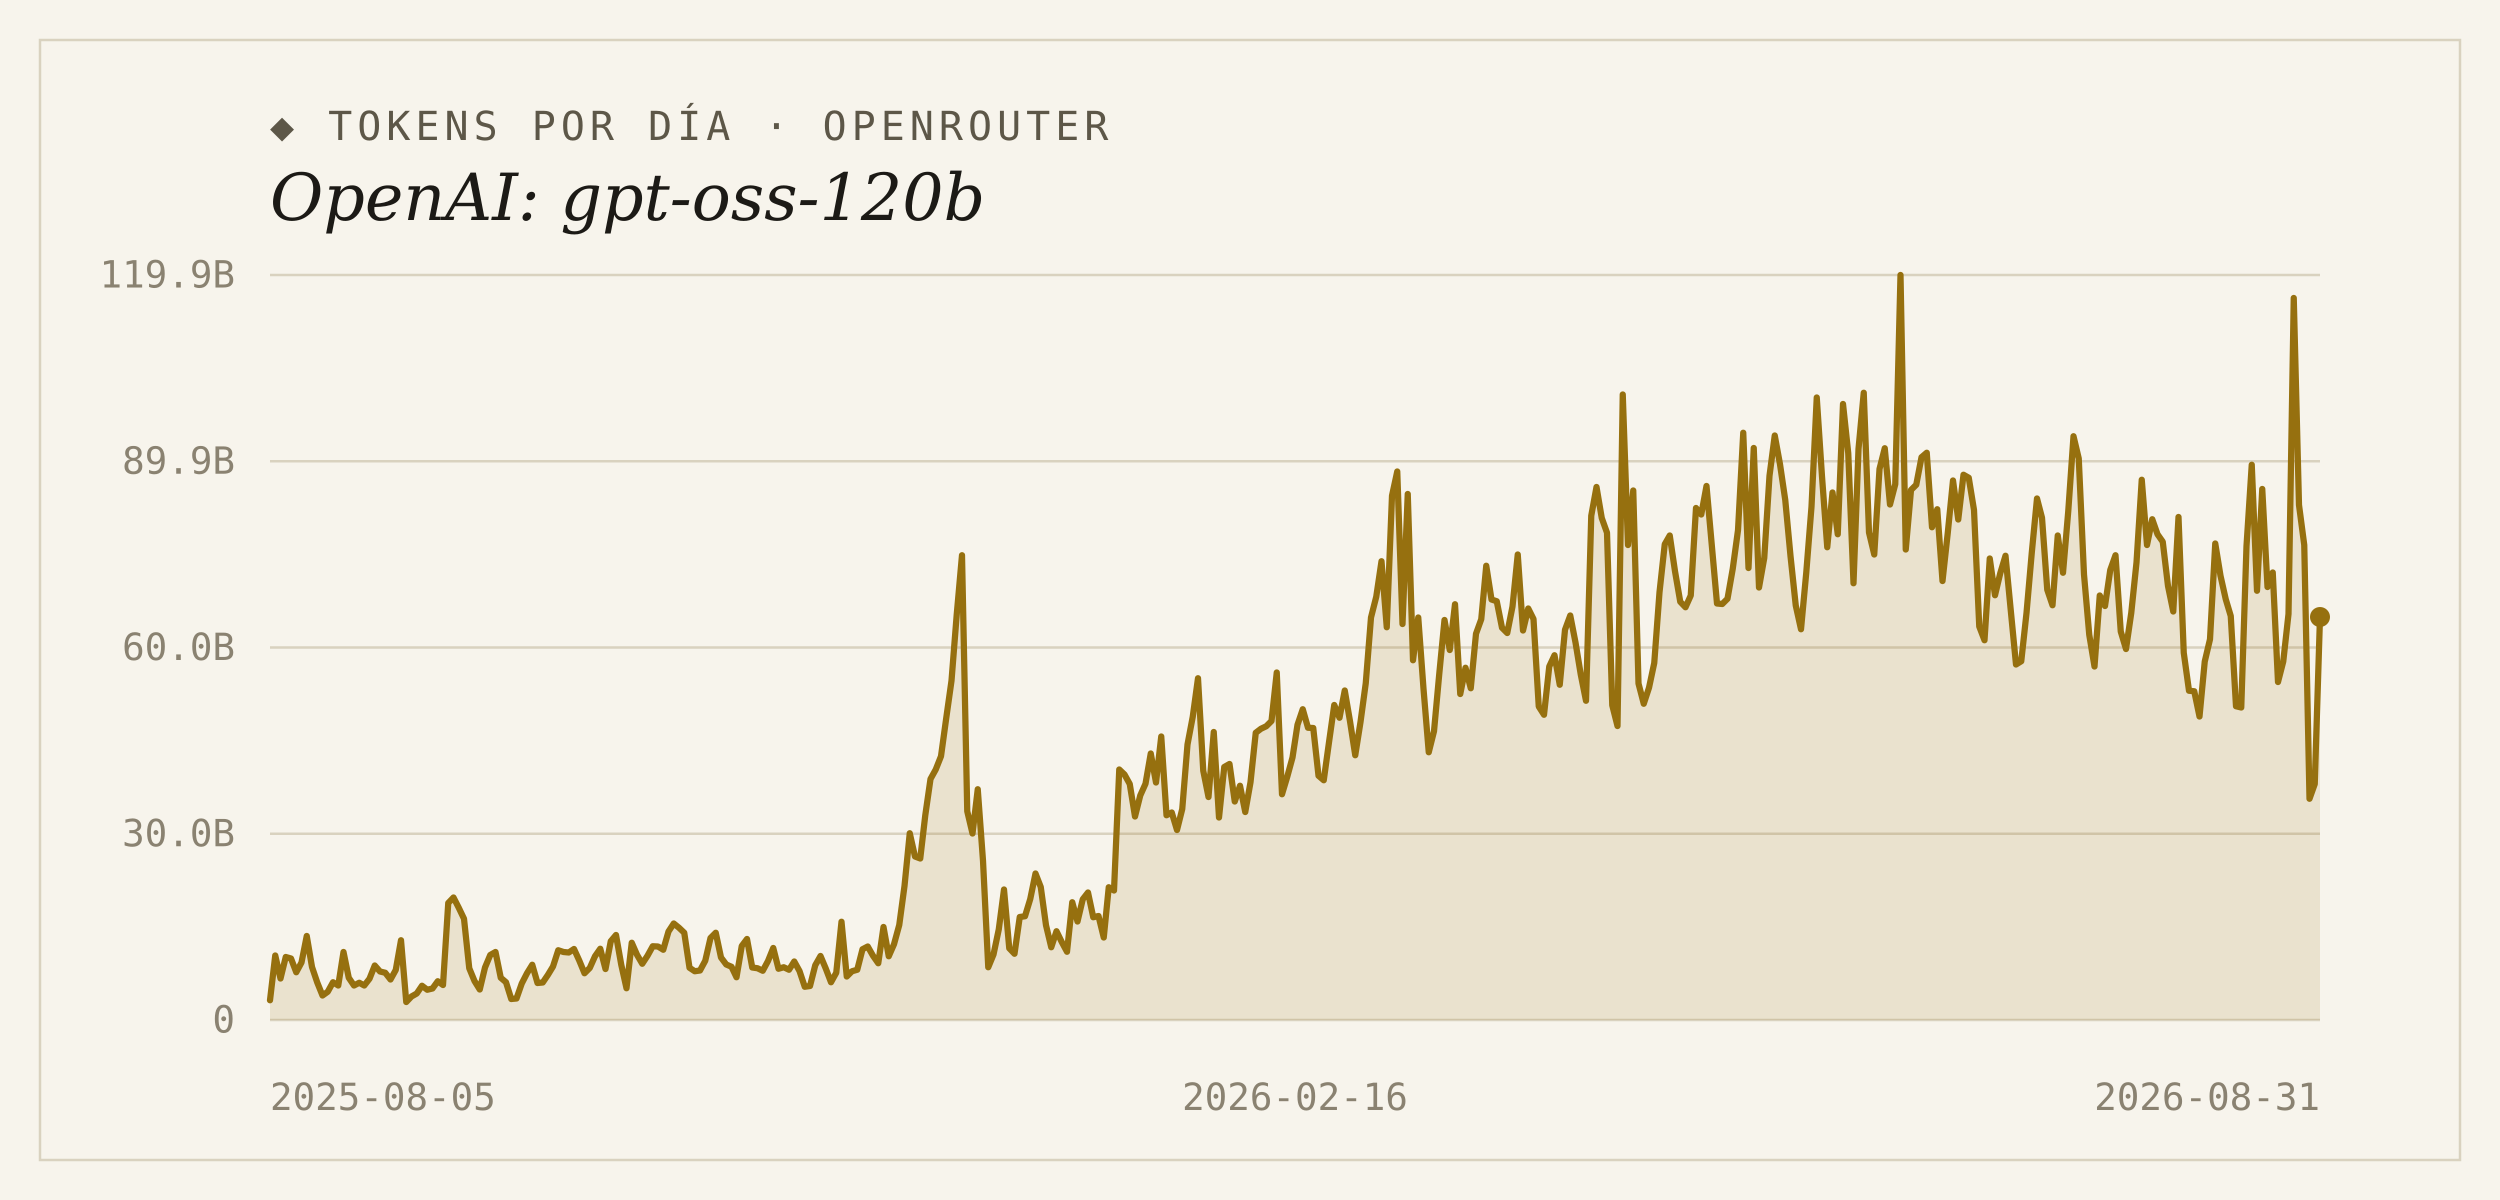
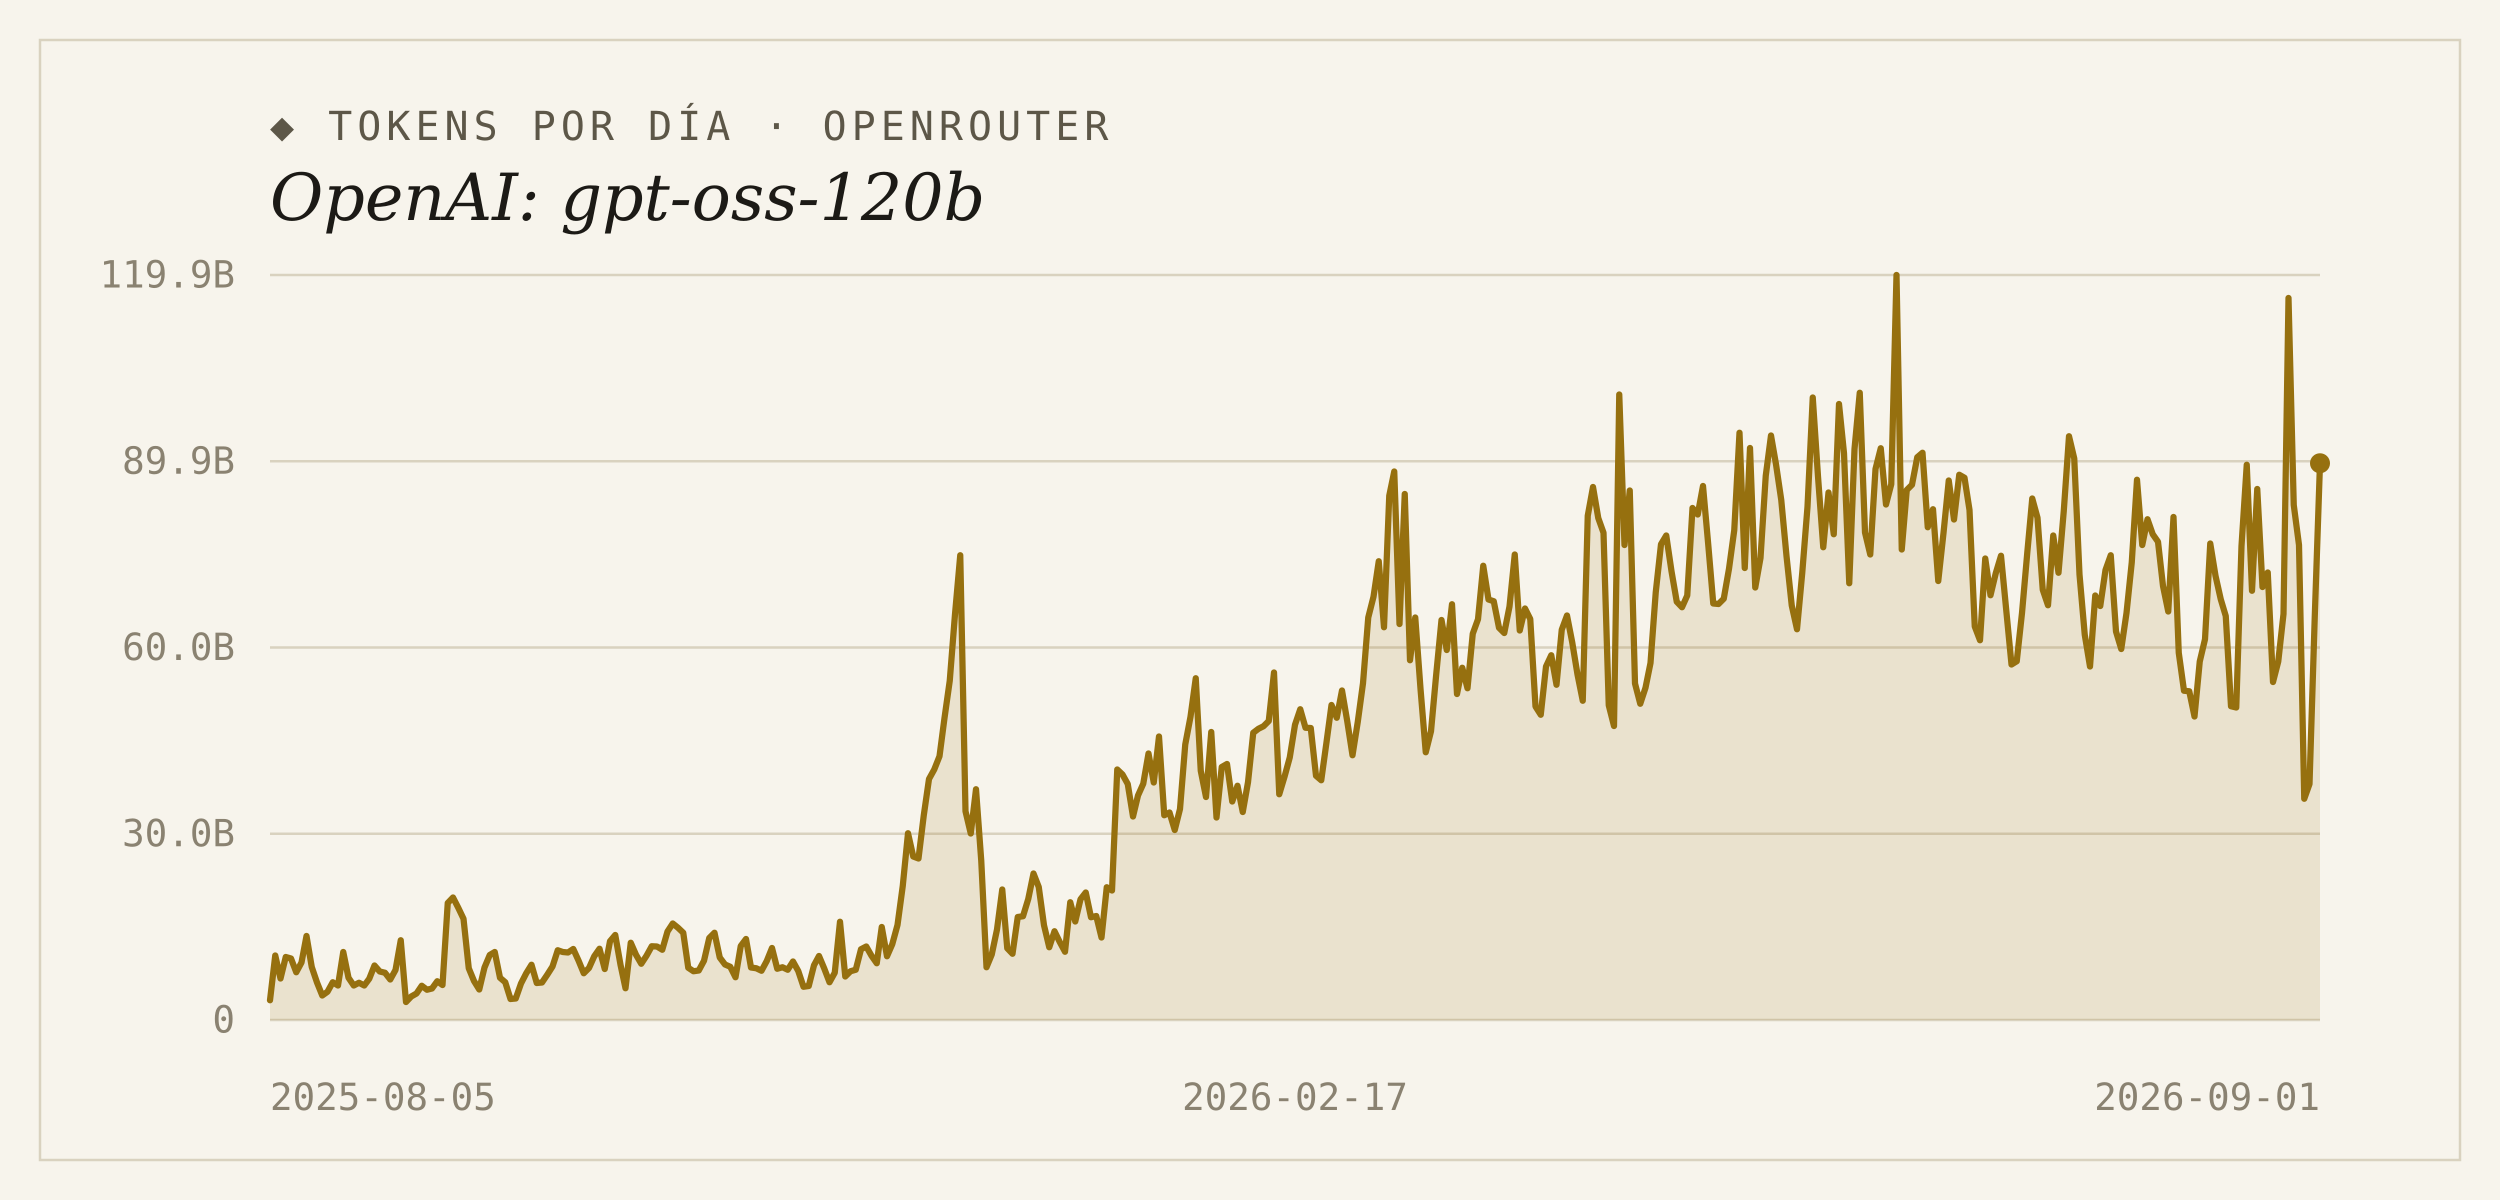
<svg xmlns="http://www.w3.org/2000/svg" width="1000" height="480" viewBox="0 0 1000 480">
  <rect width="1000" height="480" fill="#f7f4ec" />
  <rect x="16" y="16" width="968" height="448" fill="none" stroke="#d9d2bf" stroke-width="1" />
  <text x="108" y="56" font-family="'DejaVu Sans Mono', Consolas, monospace" font-size="16" letter-spacing="2" fill="#5d5748">◆ TOKENS POR DÍA · OPENROUTER</text>
  <text x="108" y="88" font-family="Georgia, 'DejaVu Serif', serif" font-size="26" font-style="italic" fill="#1c1a16">OpenAI: gpt-oss-120b</text>
  <line x1="108" y1="408.0" x2="928" y2="408.0" stroke="#d9d2bf" stroke-width="1" />
  <text x="94" y="413" text-anchor="end" font-family="'DejaVu Sans Mono', Consolas, monospace" font-size="15" fill="#8a8271">0</text>
  <line x1="108" y1="333.5" x2="928" y2="333.5" stroke="#d9d2bf" stroke-width="1" />
  <text x="94" y="338.5" text-anchor="end" font-family="'DejaVu Sans Mono', Consolas, monospace" font-size="15" fill="#8a8271">30.0B</text>
  <line x1="108" y1="259.0" x2="928" y2="259.0" stroke="#d9d2bf" stroke-width="1" />
  <text x="94" y="264" text-anchor="end" font-family="'DejaVu Sans Mono', Consolas, monospace" font-size="15" fill="#8a8271">60.0B</text>
  <line x1="108" y1="184.5" x2="928" y2="184.5" stroke="#d9d2bf" stroke-width="1" />
  <text x="94" y="189.5" text-anchor="end" font-family="'DejaVu Sans Mono', Consolas, monospace" font-size="15" fill="#8a8271">89.9B</text>
  <line x1="108" y1="110.0" x2="928" y2="110.0" stroke="#d9d2bf" stroke-width="1" />
  <text x="94" y="115" text-anchor="end" font-family="'DejaVu Sans Mono', Consolas, monospace" font-size="15" fill="#8a8271">119.9B</text>
-   <path d="M 108,408.0 L 108.0,400.1 L 110.1,382.2 L 112.2,391.4 L 114.3,382.8 L 116.4,383.4 L 118.5,388.9 L 120.6,385.0 L 122.7,374.4 L 124.8,386.8 L 126.9,393.0 L 129.0,398.2 L 131.1,396.7 L 133.2,392.9 L 135.3,394.2 L 137.4,380.8 L 139.5,391.1 L 141.6,394.2 L 143.7,393.1 L 145.7,394.2 L 147.8,391.5 L 149.9,386.2 L 152.0,388.6 L 154.1,389.1 L 156.2,391.8 L 158.3,388.0 L 160.4,376.1 L 162.5,400.8 L 164.6,398.6 L 166.7,397.4 L 168.8,394.3 L 170.9,395.9 L 173.0,395.4 L 175.1,392.5 L 177.2,394.0 L 179.3,361.2 L 181.4,359.0 L 183.5,363.1 L 185.6,367.5 L 187.7,387.3 L 189.8,392.4 L 191.9,395.8 L 194.0,387.0 L 196.1,382.0 L 198.2,380.8 L 200.3,391.1 L 202.4,392.9 L 204.5,399.6 L 206.6,399.4 L 208.7,393.4 L 210.8,389.3 L 212.9,385.9 L 215.0,393.2 L 217.1,393.0 L 219.2,389.9 L 221.2,386.6 L 223.3,380.1 L 225.4,380.8 L 227.5,381.0 L 229.6,379.6 L 231.7,384.2 L 233.8,389.3 L 235.9,387.2 L 238.0,382.5 L 240.1,379.5 L 242.2,387.6 L 244.3,376.5 L 246.4,374.0 L 248.5,385.9 L 250.6,395.3 L 252.7,377.1 L 254.8,381.9 L 256.9,385.5 L 259.0,382.3 L 261.1,378.5 L 263.2,378.6 L 265.3,379.9 L 267.4,372.6 L 269.5,369.4 L 271.6,371.1 L 273.7,373.1 L 275.8,387.1 L 277.9,388.5 L 280.0,388.2 L 282.1,384.3 L 284.2,375.2 L 286.3,373.1 L 288.4,383.0 L 290.5,385.8 L 292.6,386.7 L 294.6,390.9 L 296.7,378.4 L 298.8,375.6 L 300.9,387.0 L 303.0,387.3 L 305.1,388.3 L 307.2,384.4 L 309.3,379.2 L 311.4,387.5 L 313.5,386.9 L 315.6,387.9 L 317.7,384.6 L 319.8,388.4 L 321.9,394.7 L 324.0,394.4 L 326.1,386.1 L 328.2,382.4 L 330.3,387.4 L 332.4,392.9 L 334.5,389.1 L 336.6,368.7 L 338.7,390.6 L 340.8,388.5 L 342.9,387.9 L 345.0,379.7 L 347.1,378.6 L 349.2,382.3 L 351.3,385.3 L 353.4,370.8 L 355.5,382.5 L 357.6,377.7 L 359.7,370.0 L 361.8,354.4 L 363.9,333.3 L 366.0,342.6 L 368.1,343.4 L 370.1,326.2 L 372.2,311.6 L 374.3,307.8 L 376.4,302.5 L 378.5,287.2 L 380.6,272.3 L 382.7,245.7 L 384.8,222.1 L 386.9,324.5 L 389.0,333.4 L 391.1,315.7 L 393.2,344.3 L 395.3,386.9 L 397.4,381.8 L 399.5,371.8 L 401.6,355.8 L 403.7,379.3 L 405.8,381.5 L 407.9,366.8 L 410.0,366.5 L 412.1,359.6 L 414.2,349.4 L 416.3,354.8 L 418.4,370.1 L 420.5,378.9 L 422.6,372.5 L 424.7,376.8 L 426.8,380.7 L 428.9,360.9 L 431.0,368.6 L 433.1,359.7 L 435.2,357.0 L 437.3,366.9 L 439.4,366.4 L 441.5,375.0 L 443.5,354.9 L 445.6,356.2 L 447.7,307.8 L 449.8,309.8 L 451.9,313.6 L 454.0,326.6 L 456.1,318.2 L 458.2,313.5 L 460.3,301.4 L 462.4,313.0 L 464.5,294.6 L 466.6,326.1 L 468.7,325.0 L 470.8,332.0 L 472.9,323.6 L 475.0,297.8 L 477.1,286.7 L 479.2,271.3 L 481.3,308.3 L 483.4,318.8 L 485.5,292.8 L 487.6,327.0 L 489.7,306.8 L 491.8,305.6 L 493.9,320.6 L 496.0,314.3 L 498.1,324.8 L 500.2,312.9 L 502.3,293.1 L 504.4,291.5 L 506.5,290.5 L 508.6,288.4 L 510.7,269.0 L 512.8,317.7 L 514.9,310.7 L 517.0,303.0 L 519.0,289.9 L 521.1,283.7 L 523.2,291.1 L 525.3,291.2 L 527.4,310.3 L 529.5,312.1 L 531.6,296.9 L 533.7,282.0 L 535.8,287.1 L 537.9,276.2 L 540.0,288.5 L 542.1,302.1 L 544.2,288.8 L 546.3,273.3 L 548.4,247.0 L 550.5,238.7 L 552.6,224.5 L 554.7,250.9 L 556.8,198.3 L 558.9,188.6 L 561.0,249.6 L 563.1,197.6 L 565.2,264.1 L 567.3,247.0 L 569.4,275.5 L 571.5,300.9 L 573.6,292.5 L 575.7,269.6 L 577.8,248.0 L 579.9,260.0 L 582.0,241.7 L 584.1,277.6 L 586.2,267.1 L 588.3,275.3 L 590.4,253.5 L 592.5,247.7 L 594.5,226.3 L 596.6,239.8 L 598.7,240.5 L 600.8,251.1 L 602.9,253.2 L 605.0,242.6 L 607.1,221.8 L 609.2,252.2 L 611.3,243.4 L 613.4,247.6 L 615.5,282.6 L 617.6,285.9 L 619.7,266.6 L 621.8,262.1 L 623.9,273.9 L 626.0,251.9 L 628.1,246.2 L 630.2,257.0 L 632.3,269.8 L 634.4,280.3 L 636.5,206.3 L 638.6,194.8 L 640.7,207.2 L 642.8,213.1 L 644.9,282.1 L 647.0,290.4 L 649.1,157.8 L 651.2,218.0 L 653.3,196.2 L 655.4,273.4 L 657.5,281.5 L 659.6,275.1 L 661.7,265.2 L 663.8,236.9 L 665.9,217.7 L 667.9,214.2 L 670.0,228.5 L 672.1,240.7 L 674.2,242.9 L 676.3,238.2 L 678.4,203.2 L 680.5,205.8 L 682.6,194.4 L 684.7,217.9 L 686.8,241.4 L 688.9,241.6 L 691.0,239.5 L 693.1,227.5 L 695.2,212.1 L 697.3,173.1 L 699.4,227.2 L 701.5,179.2 L 703.6,235.0 L 705.7,223.2 L 707.8,190.3 L 709.9,174.2 L 712.0,185.7 L 714.1,200.0 L 716.2,222.4 L 718.3,242.2 L 720.4,251.7 L 722.5,229.1 L 724.6,202.7 L 726.7,159.0 L 728.8,190.6 L 730.9,218.9 L 733.0,197.0 L 735.1,213.7 L 737.2,161.6 L 739.3,181.3 L 741.4,233.3 L 743.4,179.6 L 745.5,157.1 L 747.6,213.0 L 749.7,221.8 L 751.8,187.6 L 753.9,179.3 L 756.0,201.8 L 758.1,193.7 L 760.2,110.0 L 762.3,219.8 L 764.4,196.0 L 766.5,193.9 L 768.6,182.9 L 770.7,181.1 L 772.8,210.9 L 774.9,203.7 L 777.0,232.4 L 779.1,213.2 L 781.2,192.2 L 783.3,207.8 L 785.4,189.9 L 787.5,191.1 L 789.6,204.0 L 791.7,250.6 L 793.8,256.1 L 795.9,223.4 L 798.0,238.1 L 800.1,229.3 L 802.2,222.3 L 804.3,244.1 L 806.4,265.8 L 808.5,264.5 L 810.6,245.2 L 812.7,221.2 L 814.8,199.4 L 816.8,207.1 L 818.9,235.9 L 821.0,242.1 L 823.1,214.2 L 825.2,229.1 L 827.3,204.5 L 829.4,174.5 L 831.5,183.4 L 833.6,229.8 L 835.7,253.9 L 837.8,266.6 L 839.9,238.2 L 842.0,242.4 L 844.1,228.0 L 846.2,222.1 L 848.3,252.6 L 850.4,259.6 L 852.5,245.2 L 854.6,225.0 L 856.7,191.9 L 858.8,218.0 L 860.9,207.7 L 863.0,213.7 L 865.1,216.7 L 867.2,234.4 L 869.3,244.6 L 871.4,206.8 L 873.5,261.1 L 875.6,276.3 L 877.7,276.5 L 879.8,286.6 L 881.9,264.6 L 884.0,255.7 L 886.1,217.4 L 888.2,230.3 L 890.3,239.7 L 892.3,246.4 L 894.4,282.5 L 896.5,283.0 L 898.6,218.4 L 900.7,185.9 L 902.8,236.3 L 904.9,195.6 L 907.0,234.8 L 909.1,229.0 L 911.2,272.8 L 913.3,264.6 L 915.4,245.6 L 917.5,119.2 L 919.6,202.0 L 921.7,218.0 L 923.8,319.5 L 925.9,313.6 L 928.0,246.8 L 928.0,408.0 Z" fill="#96700f" fill-opacity="0.14" />
-   <polyline points="108.0,400.1 110.1,382.2 112.2,391.4 114.3,382.8 116.4,383.4 118.5,388.9 120.6,385.0 122.7,374.4 124.8,386.8 126.9,393.0 129.0,398.2 131.1,396.7 133.2,392.9 135.3,394.2 137.4,380.8 139.5,391.1 141.6,394.2 143.7,393.1 145.7,394.2 147.8,391.5 149.9,386.2 152.0,388.6 154.1,389.1 156.2,391.8 158.3,388.0 160.4,376.1 162.5,400.8 164.6,398.6 166.7,397.4 168.8,394.3 170.9,395.9 173.0,395.4 175.1,392.5 177.2,394.0 179.3,361.2 181.4,359.0 183.5,363.1 185.6,367.5 187.7,387.3 189.8,392.4 191.9,395.8 194.0,387.0 196.1,382.0 198.2,380.8 200.3,391.1 202.4,392.9 204.5,399.6 206.6,399.4 208.7,393.4 210.8,389.3 212.9,385.9 215.0,393.2 217.1,393.0 219.2,389.9 221.2,386.6 223.3,380.1 225.4,380.8 227.5,381.0 229.6,379.6 231.7,384.2 233.8,389.3 235.9,387.2 238.0,382.5 240.1,379.5 242.2,387.6 244.3,376.5 246.4,374.0 248.5,385.9 250.6,395.3 252.7,377.1 254.8,381.9 256.9,385.5 259.0,382.3 261.1,378.5 263.2,378.6 265.3,379.9 267.4,372.6 269.5,369.4 271.6,371.1 273.7,373.1 275.8,387.1 277.9,388.5 280.0,388.2 282.1,384.3 284.2,375.2 286.3,373.1 288.4,383.0 290.5,385.8 292.6,386.7 294.6,390.9 296.7,378.4 298.8,375.6 300.9,387.0 303.0,387.3 305.1,388.3 307.2,384.4 309.3,379.2 311.4,387.5 313.5,386.9 315.6,387.9 317.7,384.6 319.8,388.4 321.9,394.7 324.0,394.4 326.1,386.1 328.2,382.4 330.3,387.4 332.4,392.9 334.5,389.1 336.6,368.7 338.7,390.6 340.8,388.5 342.9,387.9 345.0,379.7 347.1,378.6 349.2,382.3 351.3,385.3 353.4,370.8 355.5,382.5 357.6,377.7 359.7,370.0 361.8,354.4 363.9,333.3 366.0,342.6 368.1,343.4 370.1,326.2 372.2,311.6 374.3,307.8 376.4,302.5 378.5,287.2 380.6,272.3 382.7,245.7 384.8,222.1 386.9,324.5 389.0,333.4 391.1,315.7 393.2,344.3 395.3,386.9 397.4,381.8 399.5,371.8 401.6,355.8 403.7,379.3 405.8,381.5 407.9,366.8 410.0,366.5 412.1,359.6 414.2,349.4 416.3,354.8 418.4,370.1 420.5,378.9 422.6,372.5 424.7,376.8 426.8,380.7 428.9,360.9 431.0,368.6 433.1,359.7 435.2,357.0 437.3,366.9 439.4,366.4 441.5,375.0 443.5,354.9 445.6,356.2 447.7,307.8 449.8,309.8 451.9,313.6 454.0,326.6 456.1,318.2 458.2,313.5 460.3,301.4 462.4,313.0 464.5,294.6 466.6,326.1 468.7,325.0 470.8,332.0 472.9,323.6 475.0,297.8 477.1,286.7 479.2,271.3 481.3,308.3 483.4,318.8 485.5,292.8 487.6,327.0 489.7,306.8 491.8,305.6 493.9,320.6 496.0,314.3 498.1,324.8 500.2,312.9 502.3,293.1 504.4,291.5 506.5,290.5 508.6,288.4 510.7,269.0 512.8,317.7 514.9,310.7 517.0,303.0 519.0,289.9 521.1,283.7 523.2,291.1 525.3,291.2 527.4,310.3 529.5,312.1 531.6,296.9 533.7,282.0 535.8,287.1 537.9,276.2 540.0,288.5 542.1,302.1 544.2,288.8 546.3,273.3 548.4,247.0 550.5,238.7 552.6,224.5 554.7,250.9 556.8,198.3 558.9,188.6 561.0,249.6 563.1,197.6 565.2,264.1 567.3,247.0 569.4,275.5 571.5,300.9 573.6,292.5 575.7,269.6 577.8,248.0 579.9,260.0 582.0,241.7 584.1,277.6 586.2,267.1 588.3,275.3 590.4,253.5 592.5,247.7 594.5,226.3 596.6,239.8 598.7,240.5 600.8,251.1 602.9,253.2 605.0,242.6 607.1,221.8 609.2,252.2 611.3,243.4 613.4,247.6 615.5,282.6 617.6,285.9 619.7,266.6 621.8,262.1 623.9,273.9 626.0,251.9 628.1,246.2 630.2,257.0 632.3,269.8 634.4,280.3 636.5,206.3 638.6,194.8 640.7,207.2 642.8,213.1 644.9,282.1 647.0,290.4 649.1,157.8 651.2,218.0 653.3,196.2 655.4,273.4 657.5,281.5 659.6,275.1 661.7,265.2 663.8,236.9 665.9,217.7 667.9,214.2 670.0,228.5 672.1,240.7 674.2,242.9 676.3,238.2 678.4,203.2 680.5,205.8 682.6,194.4 684.7,217.9 686.8,241.4 688.9,241.6 691.0,239.5 693.1,227.5 695.2,212.1 697.3,173.1 699.4,227.2 701.5,179.2 703.6,235.0 705.7,223.2 707.8,190.3 709.9,174.2 712.0,185.7 714.1,200.0 716.2,222.4 718.3,242.2 720.4,251.7 722.5,229.1 724.6,202.7 726.7,159.0 728.8,190.6 730.9,218.9 733.0,197.0 735.1,213.7 737.2,161.6 739.3,181.3 741.4,233.3 743.4,179.6 745.5,157.1 747.6,213.0 749.7,221.8 751.8,187.6 753.9,179.3 756.0,201.8 758.1,193.7 760.2,110.0 762.3,219.8 764.4,196.0 766.5,193.9 768.6,182.9 770.7,181.1 772.8,210.9 774.9,203.7 777.0,232.4 779.1,213.2 781.2,192.2 783.3,207.8 785.4,189.9 787.5,191.1 789.6,204.0 791.7,250.6 793.8,256.1 795.9,223.4 798.0,238.1 800.1,229.3 802.2,222.3 804.3,244.1 806.4,265.8 808.5,264.5 810.6,245.2 812.7,221.2 814.8,199.4 816.8,207.1 818.9,235.9 821.0,242.1 823.1,214.2 825.2,229.1 827.3,204.5 829.4,174.5 831.5,183.4 833.6,229.8 835.7,253.9 837.8,266.6 839.9,238.2 842.0,242.4 844.1,228.0 846.2,222.1 848.3,252.6 850.4,259.6 852.5,245.2 854.6,225.0 856.7,191.9 858.8,218.0 860.9,207.7 863.0,213.7 865.1,216.7 867.2,234.4 869.3,244.6 871.4,206.8 873.5,261.1 875.6,276.3 877.7,276.5 879.8,286.6 881.9,264.6 884.0,255.7 886.1,217.4 888.2,230.3 890.3,239.7 892.3,246.4 894.4,282.5 896.5,283.0 898.6,218.4 900.7,185.9 902.8,236.3 904.9,195.6 907.0,234.8 909.1,229.0 911.2,272.8 913.3,264.6 915.4,245.6 917.5,119.2 919.6,202.0 921.7,218.0 923.8,319.5 925.9,313.6 928.0,246.8" fill="none" stroke="#96700f" stroke-width="2.5" stroke-linejoin="round" stroke-linecap="round" />
-   <circle cx="928.0" cy="246.8" r="4" fill="#96700f" />
+   <path d="M 108,408.0 L 108.0,400.1 L 110.1,382.2 L 112.2,391.4 L 114.3,382.8 L 116.4,383.4 L 118.5,388.9 L 120.6,385.0 L 122.6,374.4 L 124.7,386.8 L 126.8,393.0 L 128.9,398.2 L 131.0,396.7 L 133.1,392.9 L 135.2,394.2 L 137.3,380.8 L 139.4,391.1 L 141.5,394.2 L 143.6,393.1 L 145.7,394.2 L 147.7,391.5 L 149.8,386.2 L 151.9,388.6 L 154.0,389.1 L 156.1,391.8 L 158.2,388.0 L 160.3,376.1 L 162.4,400.8 L 164.5,398.6 L 166.6,397.4 L 168.7,394.3 L 170.8,395.9 L 172.8,395.4 L 174.9,392.5 L 177.0,394.0 L 179.1,361.2 L 181.2,359.0 L 183.3,363.1 L 185.4,367.5 L 187.5,387.3 L 189.6,392.4 L 191.7,395.8 L 193.8,387.0 L 195.9,382.0 L 197.9,380.8 L 200.0,391.1 L 202.1,392.9 L 204.2,399.6 L 206.3,399.4 L 208.4,393.4 L 210.5,389.3 L 212.6,385.9 L 214.7,393.2 L 216.8,393.0 L 218.9,389.9 L 221.0,386.6 L 223.1,380.1 L 225.1,380.8 L 227.2,381.0 L 229.3,379.6 L 231.4,384.2 L 233.5,389.3 L 235.6,387.2 L 237.7,382.5 L 239.8,379.5 L 241.9,387.6 L 244.0,376.5 L 246.1,374.0 L 248.2,385.9 L 250.2,395.3 L 252.3,377.1 L 254.4,381.9 L 256.5,385.5 L 258.6,382.3 L 260.7,378.5 L 262.8,378.6 L 264.9,379.9 L 267.0,372.6 L 269.1,369.4 L 271.2,371.1 L 273.3,373.1 L 275.3,387.1 L 277.4,388.5 L 279.5,388.2 L 281.6,384.3 L 283.7,375.2 L 285.8,373.1 L 287.9,383.0 L 290.0,385.8 L 292.1,386.7 L 294.2,390.9 L 296.3,378.4 L 298.4,375.6 L 300.4,387.0 L 302.5,387.3 L 304.6,388.3 L 306.7,384.4 L 308.8,379.2 L 310.9,387.5 L 313.0,386.9 L 315.1,387.9 L 317.2,384.6 L 319.3,388.4 L 321.4,394.7 L 323.5,394.4 L 325.6,386.1 L 327.6,382.4 L 329.7,387.4 L 331.8,392.9 L 333.9,389.1 L 336.0,368.7 L 338.1,390.6 L 340.2,388.5 L 342.3,387.9 L 344.4,379.7 L 346.5,378.6 L 348.6,382.3 L 350.7,385.3 L 352.7,370.8 L 354.8,382.5 L 356.9,377.7 L 359.0,370.0 L 361.1,354.4 L 363.2,333.3 L 365.3,342.6 L 367.4,343.4 L 369.5,326.2 L 371.6,311.6 L 373.7,307.8 L 375.8,302.5 L 377.8,287.2 L 379.9,272.3 L 382.0,245.7 L 384.1,222.1 L 386.2,324.5 L 388.3,333.4 L 390.4,315.7 L 392.5,344.3 L 394.6,386.9 L 396.7,381.8 L 398.8,371.8 L 400.9,355.8 L 402.9,379.3 L 405.0,381.5 L 407.1,366.8 L 409.2,366.5 L 411.3,359.6 L 413.4,349.4 L 415.5,354.8 L 417.6,370.1 L 419.7,378.9 L 421.8,372.5 L 423.9,376.8 L 426.0,380.7 L 428.1,360.9 L 430.1,368.6 L 432.2,359.7 L 434.3,357.0 L 436.4,366.9 L 438.5,366.4 L 440.6,375.0 L 442.7,354.9 L 444.8,356.2 L 446.9,307.8 L 449.0,309.8 L 451.1,313.6 L 453.2,326.6 L 455.2,318.2 L 457.3,313.5 L 459.4,301.4 L 461.5,313.0 L 463.6,294.6 L 465.7,326.1 L 467.8,325.0 L 469.9,332.0 L 472.0,323.6 L 474.1,297.8 L 476.2,286.7 L 478.3,271.3 L 480.3,308.3 L 482.4,318.8 L 484.5,292.8 L 486.6,327.0 L 488.7,306.8 L 490.8,305.6 L 492.9,320.6 L 495.0,314.3 L 497.1,324.8 L 499.2,312.9 L 501.3,293.1 L 503.4,291.5 L 505.4,290.5 L 507.5,288.4 L 509.6,269.0 L 511.7,317.7 L 513.8,310.7 L 515.9,303.0 L 518.0,289.9 L 520.1,283.7 L 522.2,291.1 L 524.3,291.2 L 526.4,310.3 L 528.5,312.1 L 530.6,296.9 L 532.6,282.0 L 534.7,287.1 L 536.8,276.2 L 538.9,288.5 L 541.0,302.1 L 543.1,288.8 L 545.2,273.3 L 547.3,247.0 L 549.4,238.7 L 551.5,224.5 L 553.6,250.9 L 555.7,198.3 L 557.7,188.6 L 559.8,249.6 L 561.9,197.6 L 564.0,264.1 L 566.1,247.0 L 568.2,275.5 L 570.3,300.9 L 572.4,292.5 L 574.5,269.6 L 576.6,248.0 L 578.7,260.0 L 580.8,241.7 L 582.8,277.6 L 584.9,267.1 L 587.0,275.3 L 589.1,253.5 L 591.2,247.7 L 593.3,226.3 L 595.4,239.8 L 597.5,240.5 L 599.6,251.1 L 601.7,253.2 L 603.8,242.6 L 605.9,221.8 L 607.9,252.2 L 610.0,243.4 L 612.1,247.6 L 614.2,282.6 L 616.3,285.9 L 618.4,266.6 L 620.5,262.1 L 622.6,273.9 L 624.7,251.9 L 626.8,246.2 L 628.9,257.0 L 631.0,269.8 L 633.1,280.3 L 635.1,206.3 L 637.2,194.8 L 639.3,207.2 L 641.4,213.1 L 643.5,282.1 L 645.6,290.4 L 647.7,157.8 L 649.8,218.0 L 651.9,196.2 L 654.0,273.4 L 656.1,281.5 L 658.2,275.1 L 660.2,265.2 L 662.3,236.9 L 664.4,217.7 L 666.5,214.2 L 668.6,228.5 L 670.7,240.7 L 672.8,242.9 L 674.9,238.2 L 677.0,203.2 L 679.1,205.8 L 681.2,194.4 L 683.3,217.9 L 685.3,241.4 L 687.4,241.6 L 689.5,239.5 L 691.6,227.5 L 693.7,212.1 L 695.8,173.1 L 697.9,227.2 L 700.0,179.2 L 702.1,235.0 L 704.2,223.2 L 706.3,190.3 L 708.4,174.2 L 710.4,185.7 L 712.5,200.0 L 714.6,222.4 L 716.7,242.2 L 718.8,251.7 L 720.9,229.1 L 723.0,202.7 L 725.1,159.0 L 727.2,190.6 L 729.3,218.9 L 731.4,197.0 L 733.5,213.7 L 735.6,161.6 L 737.6,181.3 L 739.7,233.3 L 741.8,179.6 L 743.9,157.1 L 746.0,213.0 L 748.1,221.8 L 750.2,187.6 L 752.3,179.3 L 754.4,201.8 L 756.5,193.7 L 758.6,110.0 L 760.7,219.8 L 762.7,196.0 L 764.8,193.9 L 766.9,182.9 L 769.0,181.1 L 771.1,210.9 L 773.2,203.7 L 775.3,232.4 L 777.4,213.2 L 779.5,192.2 L 781.6,207.8 L 783.7,189.9 L 785.8,191.1 L 787.8,204.0 L 789.9,250.6 L 792.0,256.1 L 794.1,223.4 L 796.2,238.1 L 798.3,229.3 L 800.4,222.3 L 802.5,244.1 L 804.6,265.8 L 806.7,264.5 L 808.8,245.2 L 810.9,221.2 L 812.9,199.4 L 815.0,207.1 L 817.1,235.9 L 819.2,242.1 L 821.3,214.2 L 823.4,229.1 L 825.5,204.5 L 827.6,174.5 L 829.7,183.4 L 831.8,229.8 L 833.9,253.9 L 836.0,266.6 L 838.1,238.2 L 840.1,242.4 L 842.2,228.0 L 844.3,222.1 L 846.4,252.6 L 848.5,259.6 L 850.6,245.2 L 852.7,225.0 L 854.8,191.9 L 856.9,218.0 L 859.0,207.7 L 861.1,213.7 L 863.2,216.7 L 865.2,234.4 L 867.3,244.6 L 869.4,206.8 L 871.5,261.1 L 873.6,276.3 L 875.7,276.5 L 877.8,286.6 L 879.9,264.6 L 882.0,255.7 L 884.1,217.4 L 886.2,230.3 L 888.3,239.7 L 890.3,246.4 L 892.4,282.5 L 894.5,283.0 L 896.6,218.4 L 898.7,185.9 L 900.8,236.3 L 902.9,195.6 L 905.0,234.8 L 907.1,229.0 L 909.2,272.8 L 911.3,264.6 L 913.4,245.6 L 915.4,119.2 L 917.5,202.0 L 919.6,218.0 L 921.7,319.5 L 923.8,313.6 L 925.9,246.8 L 928.0,185.3 L 928.0,408.0 Z" fill="#96700f" fill-opacity="0.14" />
+   <polyline points="108.0,400.1 110.1,382.2 112.2,391.4 114.3,382.8 116.4,383.4 118.5,388.9 120.6,385.0 122.6,374.4 124.7,386.8 126.8,393.0 128.9,398.2 131.0,396.7 133.1,392.9 135.2,394.2 137.3,380.8 139.4,391.1 141.5,394.2 143.6,393.1 145.7,394.2 147.7,391.5 149.8,386.2 151.9,388.6 154.0,389.1 156.1,391.8 158.2,388.0 160.3,376.1 162.4,400.8 164.5,398.6 166.6,397.4 168.7,394.3 170.8,395.9 172.8,395.4 174.9,392.5 177.0,394.0 179.1,361.2 181.2,359.0 183.3,363.1 185.4,367.5 187.5,387.3 189.6,392.4 191.7,395.8 193.8,387.0 195.9,382.0 197.9,380.8 200.0,391.1 202.1,392.9 204.2,399.6 206.3,399.4 208.4,393.4 210.5,389.3 212.6,385.9 214.7,393.2 216.8,393.0 218.9,389.9 221.0,386.6 223.1,380.1 225.1,380.8 227.2,381.0 229.3,379.6 231.4,384.2 233.5,389.3 235.6,387.2 237.7,382.5 239.8,379.5 241.9,387.6 244.0,376.5 246.1,374.0 248.2,385.9 250.2,395.3 252.3,377.1 254.4,381.9 256.5,385.5 258.6,382.3 260.7,378.5 262.8,378.6 264.9,379.9 267.0,372.6 269.1,369.4 271.2,371.1 273.3,373.1 275.3,387.1 277.4,388.5 279.5,388.2 281.6,384.3 283.7,375.2 285.8,373.1 287.9,383.0 290.0,385.8 292.1,386.7 294.2,390.9 296.3,378.4 298.4,375.6 300.4,387.0 302.5,387.3 304.6,388.3 306.7,384.4 308.8,379.2 310.9,387.5 313.0,386.9 315.1,387.9 317.2,384.6 319.3,388.4 321.4,394.7 323.5,394.4 325.6,386.1 327.6,382.4 329.7,387.4 331.8,392.9 333.9,389.1 336.0,368.7 338.1,390.6 340.2,388.5 342.3,387.9 344.4,379.7 346.5,378.6 348.6,382.3 350.7,385.3 352.7,370.8 354.8,382.5 356.9,377.7 359.0,370.0 361.1,354.4 363.2,333.3 365.3,342.6 367.4,343.4 369.5,326.2 371.6,311.6 373.7,307.8 375.8,302.5 377.8,287.2 379.9,272.3 382.0,245.7 384.1,222.1 386.2,324.5 388.3,333.4 390.4,315.7 392.5,344.3 394.6,386.9 396.7,381.8 398.8,371.8 400.9,355.8 402.9,379.3 405.0,381.5 407.1,366.8 409.2,366.5 411.3,359.6 413.4,349.4 415.5,354.8 417.6,370.1 419.7,378.9 421.8,372.5 423.9,376.8 426.0,380.7 428.1,360.9 430.1,368.6 432.2,359.7 434.3,357.0 436.4,366.9 438.5,366.4 440.6,375.0 442.7,354.9 444.8,356.2 446.9,307.8 449.0,309.8 451.1,313.6 453.2,326.6 455.2,318.2 457.3,313.5 459.4,301.4 461.5,313.0 463.6,294.6 465.7,326.1 467.8,325.0 469.9,332.0 472.0,323.6 474.1,297.8 476.2,286.7 478.3,271.3 480.3,308.3 482.4,318.8 484.5,292.8 486.6,327.0 488.7,306.8 490.8,305.6 492.9,320.6 495.0,314.3 497.1,324.8 499.2,312.9 501.3,293.1 503.4,291.5 505.4,290.5 507.5,288.4 509.6,269.0 511.7,317.7 513.8,310.7 515.9,303.0 518.0,289.9 520.1,283.7 522.2,291.1 524.3,291.2 526.4,310.3 528.5,312.1 530.6,296.9 532.6,282.0 534.7,287.1 536.8,276.2 538.9,288.5 541.0,302.1 543.1,288.8 545.2,273.3 547.3,247.0 549.4,238.7 551.5,224.5 553.6,250.9 555.7,198.3 557.7,188.6 559.8,249.6 561.9,197.6 564.0,264.1 566.1,247.0 568.2,275.5 570.3,300.9 572.4,292.5 574.5,269.6 576.6,248.0 578.7,260.0 580.8,241.7 582.8,277.6 584.9,267.1 587.0,275.3 589.1,253.5 591.2,247.7 593.3,226.3 595.4,239.8 597.5,240.5 599.6,251.1 601.7,253.2 603.8,242.6 605.9,221.8 607.9,252.2 610.0,243.4 612.1,247.6 614.2,282.6 616.3,285.9 618.4,266.6 620.5,262.1 622.6,273.9 624.7,251.9 626.8,246.2 628.9,257.0 631.0,269.8 633.1,280.3 635.1,206.3 637.2,194.8 639.3,207.2 641.4,213.1 643.5,282.1 645.6,290.4 647.7,157.8 649.8,218.0 651.9,196.2 654.0,273.4 656.1,281.5 658.2,275.1 660.2,265.2 662.3,236.9 664.4,217.7 666.5,214.2 668.6,228.5 670.7,240.7 672.8,242.9 674.9,238.2 677.0,203.2 679.1,205.8 681.2,194.4 683.3,217.9 685.3,241.4 687.4,241.6 689.5,239.5 691.6,227.5 693.7,212.1 695.8,173.1 697.9,227.2 700.0,179.2 702.1,235.0 704.2,223.2 706.3,190.3 708.4,174.2 710.4,185.7 712.5,200.0 714.6,222.4 716.7,242.2 718.8,251.7 720.9,229.1 723.0,202.7 725.1,159.0 727.2,190.6 729.3,218.9 731.4,197.0 733.5,213.7 735.6,161.6 737.6,181.3 739.7,233.3 741.8,179.6 743.9,157.1 746.0,213.0 748.1,221.8 750.2,187.6 752.3,179.3 754.4,201.8 756.5,193.7 758.6,110.0 760.7,219.8 762.7,196.0 764.8,193.9 766.9,182.9 769.0,181.1 771.1,210.9 773.2,203.7 775.3,232.4 777.4,213.2 779.5,192.2 781.6,207.8 783.7,189.9 785.8,191.1 787.8,204.0 789.9,250.6 792.0,256.1 794.1,223.4 796.2,238.1 798.3,229.3 800.4,222.3 802.5,244.1 804.6,265.8 806.7,264.5 808.8,245.2 810.9,221.2 812.9,199.4 815.0,207.1 817.1,235.9 819.2,242.1 821.3,214.2 823.4,229.1 825.5,204.5 827.6,174.5 829.7,183.4 831.8,229.8 833.9,253.9 836.0,266.6 838.1,238.2 840.1,242.4 842.2,228.0 844.3,222.1 846.4,252.6 848.5,259.6 850.6,245.2 852.7,225.0 854.8,191.9 856.9,218.0 859.0,207.7 861.1,213.7 863.2,216.7 865.2,234.4 867.3,244.6 869.4,206.8 871.5,261.1 873.6,276.3 875.7,276.5 877.8,286.6 879.9,264.6 882.0,255.7 884.1,217.4 886.2,230.3 888.3,239.7 890.3,246.4 892.4,282.5 894.5,283.0 896.6,218.4 898.7,185.9 900.8,236.3 902.9,195.6 905.0,234.8 907.1,229.0 909.2,272.8 911.3,264.6 913.4,245.6 915.4,119.2 917.5,202.0 919.6,218.0 921.7,319.5 923.8,313.6 925.9,246.8 928.0,185.3" fill="none" stroke="#96700f" stroke-width="2.5" stroke-linejoin="round" stroke-linecap="round" />
+   <circle cx="928.0" cy="185.3" r="4" fill="#96700f" />
  <text x="108" y="444" text-anchor="start" font-family="'DejaVu Sans Mono', Consolas, monospace" font-size="15" fill="#8a8271">2025-08-05</text>
-   <text x="518" y="444" text-anchor="middle" font-family="'DejaVu Sans Mono', Consolas, monospace" font-size="15" fill="#8a8271">2026-02-16</text>
-   <text x="928" y="444" text-anchor="end" font-family="'DejaVu Sans Mono', Consolas, monospace" font-size="15" fill="#8a8271">2026-08-31</text>
+   <text x="518" y="444" text-anchor="middle" font-family="'DejaVu Sans Mono', Consolas, monospace" font-size="15" fill="#8a8271">2026-02-17</text>
+   <text x="928" y="444" text-anchor="end" font-family="'DejaVu Sans Mono', Consolas, monospace" font-size="15" fill="#8a8271">2026-09-01</text>
</svg>
